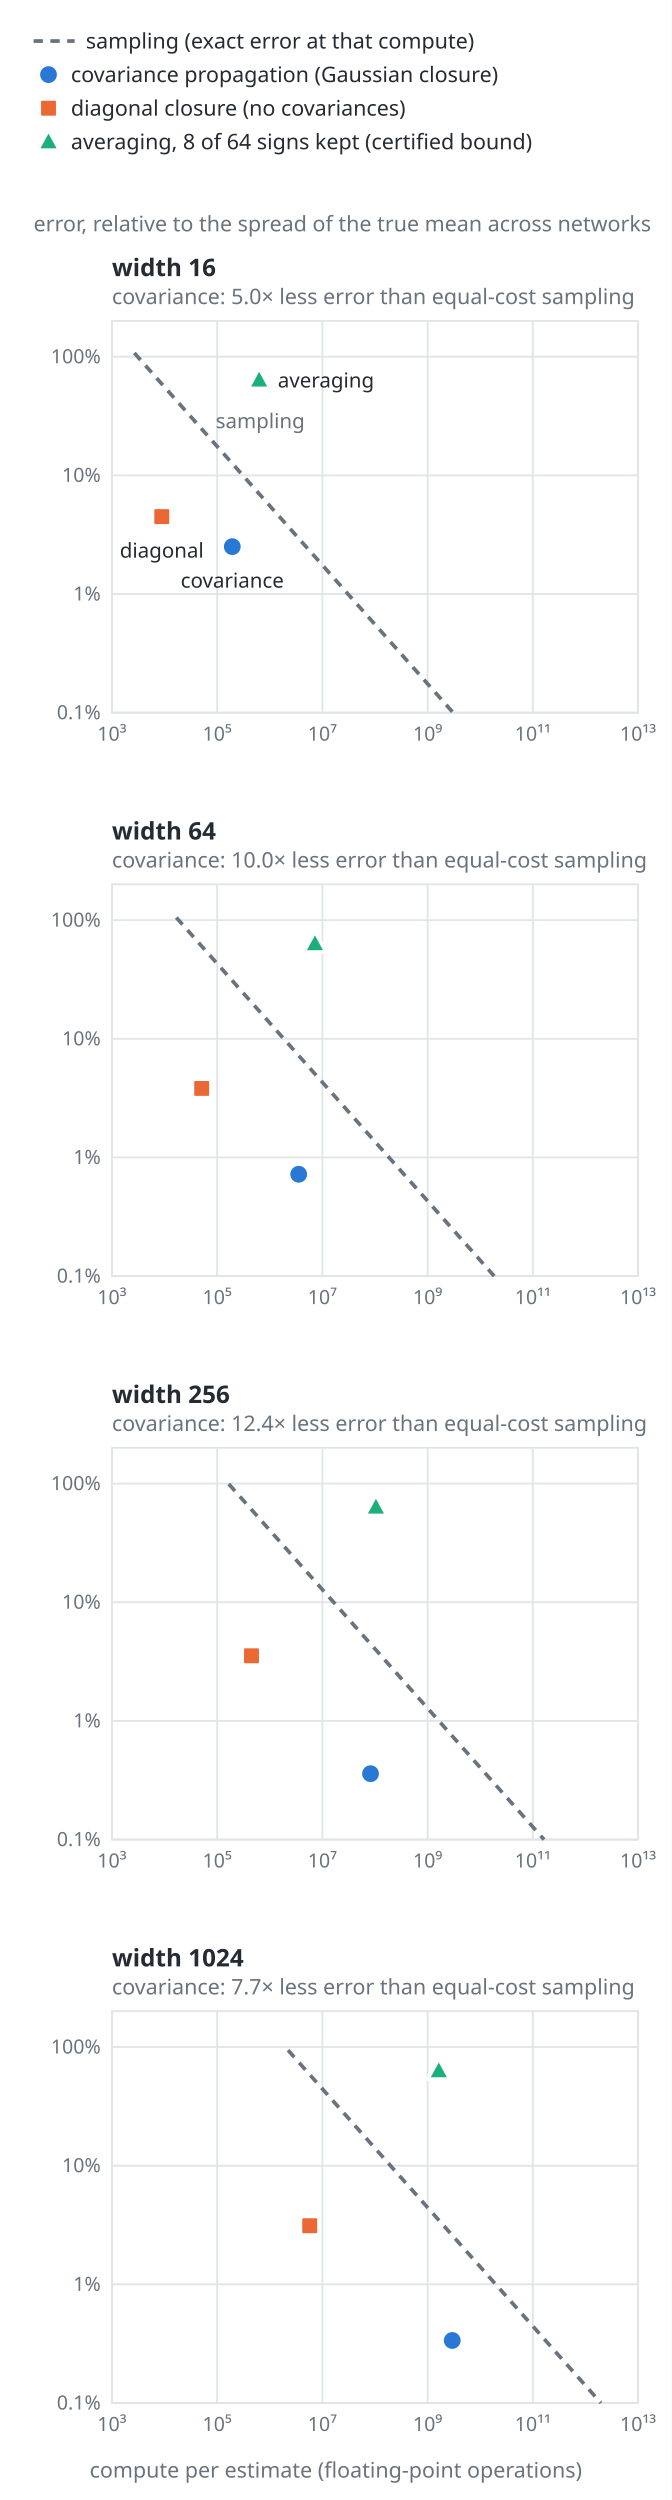
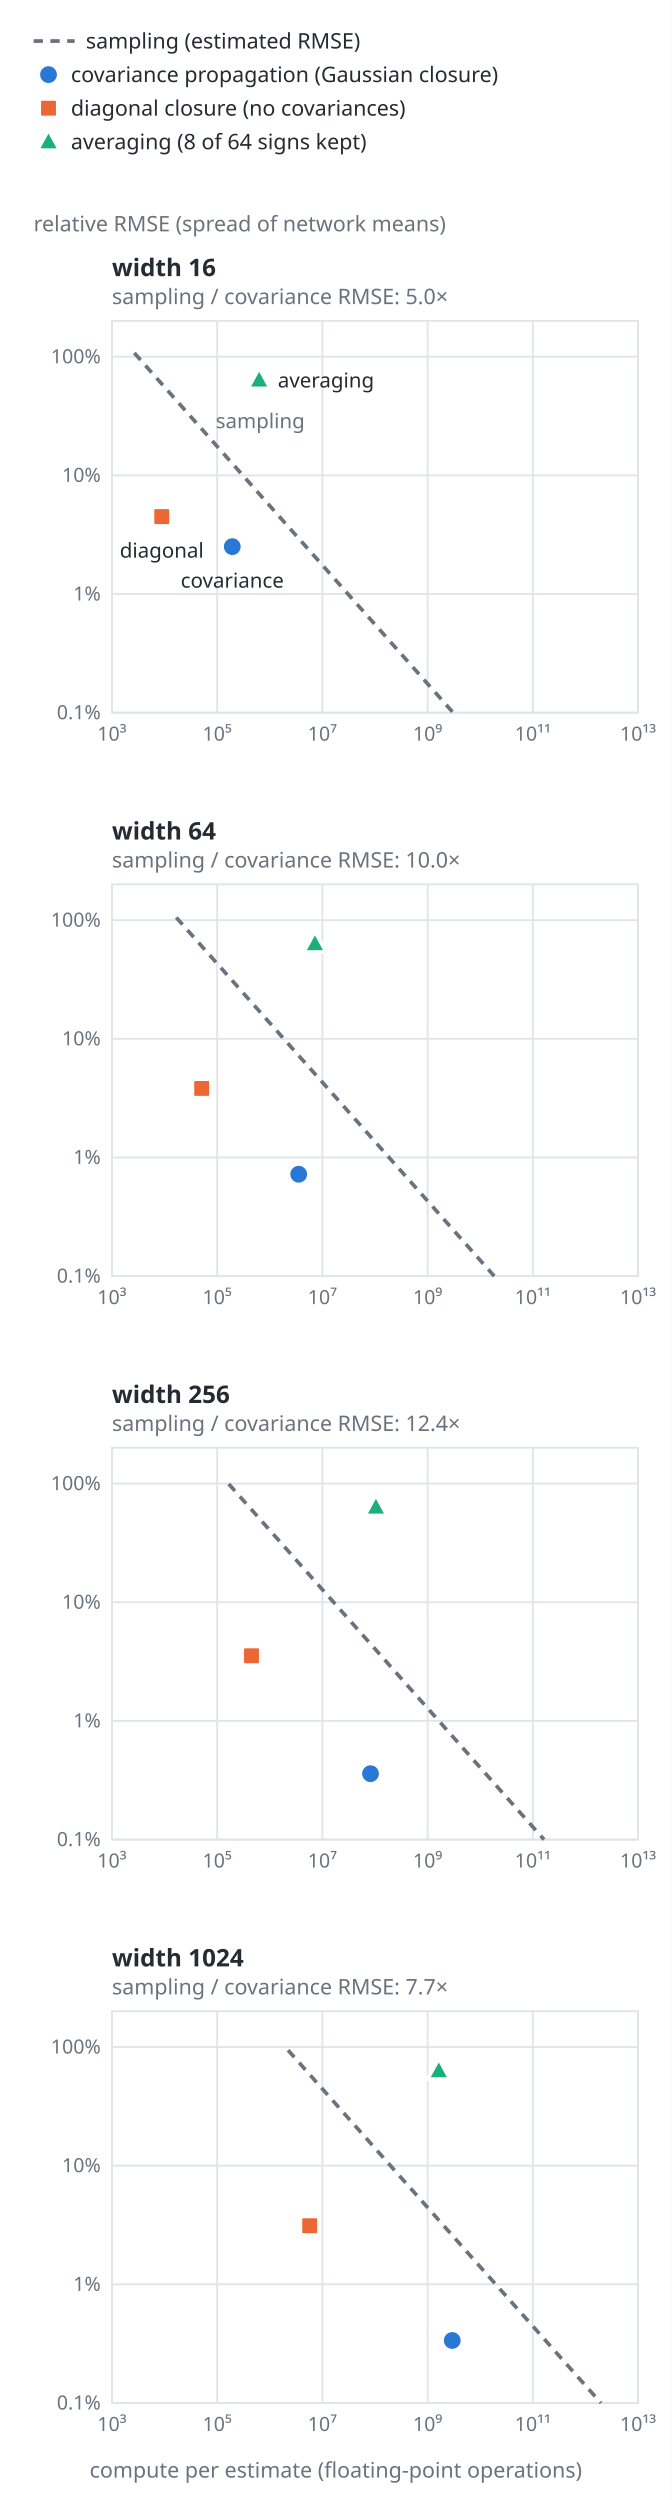
<svg xmlns="http://www.w3.org/2000/svg" width="360" height="1340" viewBox="0 0 360 1340" role="img" aria-labelledby="title description" font-family="IBM Plex Sans, system-ui, sans-serif">
  <rect width="360" height="1340" fill="#ffffff" />
  <line x1="18" y1="22" x2="40" y2="22" stroke="#69737d" stroke-width="2" stroke-dasharray="5 4" />
-   <text x="46" y="26" font-size="11.5" fill="#252b32">sampling (exact error at that compute)</text>
+   <text x="46" y="26" font-size="11.5" fill="#252b32">sampling (estimated RMSE)</text>
  <circle cx="26.0" cy="40.0" r="5.5" fill="#2a78d6" stroke="#ffffff" stroke-width="2" />
  <text x="38" y="44" font-size="11.5" fill="#252b32">covariance propagation (Gaussian closure)</text>
  <rect x="21.0" y="53.0" width="10" height="10" rx="1.5" fill="#eb6834" stroke="#ffffff" stroke-width="2" />
  <text x="38" y="62" font-size="11.5" fill="#252b32">diagonal closure (no covariances)</text>
  <path d="M26.0,69.5 L32.0,80.5 L20.0,80.5 Z" fill="#1baf7a" stroke="#ffffff" stroke-width="2" stroke-linejoin="round" />
-   <text x="38" y="80" font-size="11.5" fill="#252b32">averaging, 8 of 64 signs kept (certified bound)</text>
-   <text x="18" y="124" font-size="11.5" fill="#69737d">error, relative to the spread of the true mean across networks</text>
+   <text x="38" y="80" font-size="11.5" fill="#252b32">averaging (8 of 64 signs kept)</text>
+   <text x="18" y="124" font-size="11.5" fill="#69737d">relative RMSE (spread of network means)</text>
  <text x="60" y="148" font-size="13" font-weight="600" fill="#252b32">width 16</text>
-   <text x="60" y="163" font-size="11.5" fill="#69737d">covariance: 5.0× less error than equal-cost sampling</text>
+   <text x="60" y="163" font-size="11.5" fill="#69737d">sampling / covariance RMSE: 5.0×</text>
  <line x1="60.0" y1="172" x2="60.0" y2="382" stroke="#e0e5e8" stroke-width="1" />
  <text x="60.0" y="397" font-size="10.5" fill="#69737d" text-anchor="middle">10³</text>
  <line x1="116.4" y1="172" x2="116.4" y2="382" stroke="#e0e5e8" stroke-width="1" />
  <text x="116.4" y="397" font-size="10.5" fill="#69737d" text-anchor="middle">10⁵</text>
  <line x1="172.8" y1="172" x2="172.8" y2="382" stroke="#e0e5e8" stroke-width="1" />
  <text x="172.8" y="397" font-size="10.5" fill="#69737d" text-anchor="middle">10⁷</text>
  <line x1="229.2" y1="172" x2="229.2" y2="382" stroke="#e0e5e8" stroke-width="1" />
  <text x="229.2" y="397" font-size="10.5" fill="#69737d" text-anchor="middle">10⁹</text>
  <line x1="285.6" y1="172" x2="285.6" y2="382" stroke="#e0e5e8" stroke-width="1" />
  <text x="285.6" y="397" font-size="10.5" fill="#69737d" text-anchor="middle">10¹¹</text>
  <line x1="342.0" y1="172" x2="342.0" y2="382" stroke="#e0e5e8" stroke-width="1" />
  <text x="342.0" y="397" font-size="10.5" fill="#69737d" text-anchor="middle">10¹³</text>
  <line x1="60" y1="382.0" x2="342" y2="382.0" stroke="#e0e5e8" stroke-width="1" />
  <text x="54" y="385.5" font-size="10.5" fill="#69737d" text-anchor="end">0.1%</text>
  <line x1="60" y1="318.4" x2="342" y2="318.4" stroke="#e0e5e8" stroke-width="1" />
  <text x="54" y="321.9" font-size="10.5" fill="#69737d" text-anchor="end">1%</text>
  <line x1="60" y1="254.8" x2="342" y2="254.8" stroke="#e0e5e8" stroke-width="1" />
  <text x="54" y="258.3" font-size="10.5" fill="#69737d" text-anchor="end">10%</text>
  <line x1="60" y1="191.2" x2="342" y2="191.2" stroke="#e0e5e8" stroke-width="1" />
  <text x="54" y="194.7" font-size="10.5" fill="#69737d" text-anchor="end">100%</text>
  <rect x="60" y="172" width="282" height="210" fill="none" stroke="#e0e5e8" />
  <line x1="72.0" y1="189.2" x2="242.9" y2="382.0" stroke="#69737d" stroke-width="2" stroke-dasharray="5 4" />
  <path d="M138.9,197.2 L144.9,208.2 L132.9,208.2 Z" fill="#1baf7a" stroke="#ffffff" stroke-width="2" stroke-linejoin="round" />
  <text x="148.9" y="207.7" font-size="11" fill="#252b32" text-anchor="start">averaging</text>
  <rect x="81.7" y="271.9" width="10" height="10" rx="1.5" fill="#eb6834" stroke="#ffffff" stroke-width="2" />
  <text x="86.7" y="298.9" font-size="11" fill="#252b32" text-anchor="middle">diagonal</text>
  <circle cx="124.5" cy="293.0" r="5.5" fill="#2a78d6" stroke="#ffffff" stroke-width="2" />
  <text x="124.5" y="315.0" font-size="11" fill="#252b32" text-anchor="middle">covariance</text>
  <text x="115.6" y="229.5" font-size="11" fill="#69737d">sampling</text>
  <text x="60" y="450" font-size="13" font-weight="600" fill="#252b32">width 64</text>
-   <text x="60" y="465" font-size="11.5" fill="#69737d">covariance: 10.0× less error than equal-cost sampling</text>
+   <text x="60" y="465" font-size="11.5" fill="#69737d">sampling / covariance RMSE: 10.0×</text>
  <line x1="60.0" y1="474" x2="60.0" y2="684" stroke="#e0e5e8" stroke-width="1" />
  <text x="60.0" y="699" font-size="10.5" fill="#69737d" text-anchor="middle">10³</text>
  <line x1="116.4" y1="474" x2="116.4" y2="684" stroke="#e0e5e8" stroke-width="1" />
  <text x="116.4" y="699" font-size="10.5" fill="#69737d" text-anchor="middle">10⁵</text>
  <line x1="172.8" y1="474" x2="172.8" y2="684" stroke="#e0e5e8" stroke-width="1" />
  <text x="172.8" y="699" font-size="10.5" fill="#69737d" text-anchor="middle">10⁷</text>
  <line x1="229.2" y1="474" x2="229.2" y2="684" stroke="#e0e5e8" stroke-width="1" />
  <text x="229.2" y="699" font-size="10.5" fill="#69737d" text-anchor="middle">10⁹</text>
  <line x1="285.6" y1="474" x2="285.6" y2="684" stroke="#e0e5e8" stroke-width="1" />
  <text x="285.6" y="699" font-size="10.5" fill="#69737d" text-anchor="middle">10¹¹</text>
  <line x1="342.0" y1="474" x2="342.0" y2="684" stroke="#e0e5e8" stroke-width="1" />
  <text x="342.0" y="699" font-size="10.5" fill="#69737d" text-anchor="middle">10¹³</text>
  <line x1="60" y1="684.0" x2="342" y2="684.0" stroke="#e0e5e8" stroke-width="1" />
  <text x="54" y="687.5" font-size="10.5" fill="#69737d" text-anchor="end">0.1%</text>
  <line x1="60" y1="620.4" x2="342" y2="620.4" stroke="#e0e5e8" stroke-width="1" />
  <text x="54" y="623.9" font-size="10.5" fill="#69737d" text-anchor="end">1%</text>
  <line x1="60" y1="556.8" x2="342" y2="556.8" stroke="#e0e5e8" stroke-width="1" />
  <text x="54" y="560.3" font-size="10.5" fill="#69737d" text-anchor="end">10%</text>
  <line x1="60" y1="493.2" x2="342" y2="493.2" stroke="#e0e5e8" stroke-width="1" />
  <text x="54" y="496.7" font-size="10.5" fill="#69737d" text-anchor="end">100%</text>
  <rect x="60" y="474" width="282" height="210" fill="none" stroke="#e0e5e8" />
  <line x1="94.5" y1="491.8" x2="264.9" y2="684.0" stroke="#69737d" stroke-width="2" stroke-dasharray="5 4" />
  <path d="M168.8,499.3 L174.8,510.3 L162.8,510.3 Z" fill="#1baf7a" stroke="#ffffff" stroke-width="2" stroke-linejoin="round" />
  <rect x="103.1" y="578.4" width="10" height="10" rx="1.5" fill="#eb6834" stroke="#ffffff" stroke-width="2" />
  <circle cx="160.1" cy="629.4" r="5.5" fill="#2a78d6" stroke="#ffffff" stroke-width="2" />
  <text x="60" y="752" font-size="13" font-weight="600" fill="#252b32">width 256</text>
-   <text x="60" y="767" font-size="11.5" fill="#69737d">covariance: 12.4× less error than equal-cost sampling</text>
+   <text x="60" y="767" font-size="11.5" fill="#69737d">sampling / covariance RMSE: 12.4×</text>
  <line x1="60.0" y1="776" x2="60.0" y2="986" stroke="#e0e5e8" stroke-width="1" />
  <text x="60.0" y="1001" font-size="10.5" fill="#69737d" text-anchor="middle">10³</text>
  <line x1="116.4" y1="776" x2="116.4" y2="986" stroke="#e0e5e8" stroke-width="1" />
  <text x="116.4" y="1001" font-size="10.5" fill="#69737d" text-anchor="middle">10⁵</text>
  <line x1="172.8" y1="776" x2="172.8" y2="986" stroke="#e0e5e8" stroke-width="1" />
  <text x="172.8" y="1001" font-size="10.5" fill="#69737d" text-anchor="middle">10⁷</text>
  <line x1="229.2" y1="776" x2="229.2" y2="986" stroke="#e0e5e8" stroke-width="1" />
  <text x="229.2" y="1001" font-size="10.5" fill="#69737d" text-anchor="middle">10⁹</text>
  <line x1="285.6" y1="776" x2="285.6" y2="986" stroke="#e0e5e8" stroke-width="1" />
  <text x="285.6" y="1001" font-size="10.5" fill="#69737d" text-anchor="middle">10¹¹</text>
  <line x1="342.0" y1="776" x2="342.0" y2="986" stroke="#e0e5e8" stroke-width="1" />
  <text x="342.0" y="1001" font-size="10.5" fill="#69737d" text-anchor="middle">10¹³</text>
  <line x1="60" y1="986.0" x2="342" y2="986.0" stroke="#e0e5e8" stroke-width="1" />
  <text x="54" y="989.5" font-size="10.5" fill="#69737d" text-anchor="end">0.1%</text>
  <line x1="60" y1="922.4" x2="342" y2="922.4" stroke="#e0e5e8" stroke-width="1" />
  <text x="54" y="925.9" font-size="10.5" fill="#69737d" text-anchor="end">1%</text>
  <line x1="60" y1="858.8" x2="342" y2="858.8" stroke="#e0e5e8" stroke-width="1" />
  <text x="54" y="862.3" font-size="10.5" fill="#69737d" text-anchor="end">10%</text>
  <line x1="60" y1="795.2" x2="342" y2="795.2" stroke="#e0e5e8" stroke-width="1" />
  <text x="54" y="798.7" font-size="10.5" fill="#69737d" text-anchor="end">100%</text>
  <rect x="60" y="776" width="282" height="210" fill="none" stroke="#e0e5e8" />
  <line x1="122.6" y1="795.4" x2="291.6" y2="986.0" stroke="#69737d" stroke-width="2" stroke-dasharray="5 4" />
  <path d="M201.5,801.3 L207.5,812.3 L195.5,812.3 Z" fill="#1baf7a" stroke="#ffffff" stroke-width="2" stroke-linejoin="round" />
  <rect x="129.8" y="882.5" width="10" height="10" rx="1.5" fill="#eb6834" stroke="#ffffff" stroke-width="2" />
  <circle cx="198.6" cy="950.7" r="5.5" fill="#2a78d6" stroke="#ffffff" stroke-width="2" />
  <text x="60" y="1054" font-size="13" font-weight="600" fill="#252b32">width 1024</text>
-   <text x="60" y="1069" font-size="11.5" fill="#69737d">covariance: 7.7× less error than equal-cost sampling</text>
+   <text x="60" y="1069" font-size="11.5" fill="#69737d">sampling / covariance RMSE: 7.7×</text>
  <line x1="60.0" y1="1078" x2="60.0" y2="1288" stroke="#e0e5e8" stroke-width="1" />
  <text x="60.0" y="1303" font-size="10.5" fill="#69737d" text-anchor="middle">10³</text>
  <line x1="116.4" y1="1078" x2="116.4" y2="1288" stroke="#e0e5e8" stroke-width="1" />
  <text x="116.4" y="1303" font-size="10.5" fill="#69737d" text-anchor="middle">10⁵</text>
  <line x1="172.8" y1="1078" x2="172.8" y2="1288" stroke="#e0e5e8" stroke-width="1" />
  <text x="172.8" y="1303" font-size="10.5" fill="#69737d" text-anchor="middle">10⁷</text>
  <line x1="229.2" y1="1078" x2="229.2" y2="1288" stroke="#e0e5e8" stroke-width="1" />
  <text x="229.2" y="1303" font-size="10.5" fill="#69737d" text-anchor="middle">10⁹</text>
  <line x1="285.6" y1="1078" x2="285.6" y2="1288" stroke="#e0e5e8" stroke-width="1" />
  <text x="285.6" y="1303" font-size="10.5" fill="#69737d" text-anchor="middle">10¹¹</text>
  <line x1="342.0" y1="1078" x2="342.0" y2="1288" stroke="#e0e5e8" stroke-width="1" />
  <text x="342.0" y="1303" font-size="10.5" fill="#69737d" text-anchor="middle">10¹³</text>
  <line x1="60" y1="1288.0" x2="342" y2="1288.0" stroke="#e0e5e8" stroke-width="1" />
  <text x="54" y="1291.5" font-size="10.5" fill="#69737d" text-anchor="end">0.1%</text>
  <line x1="60" y1="1224.4" x2="342" y2="1224.4" stroke="#e0e5e8" stroke-width="1" />
  <text x="54" y="1227.9" font-size="10.5" fill="#69737d" text-anchor="end">1%</text>
  <line x1="60" y1="1160.8" x2="342" y2="1160.8" stroke="#e0e5e8" stroke-width="1" />
  <text x="54" y="1164.3" font-size="10.5" fill="#69737d" text-anchor="end">10%</text>
  <line x1="60" y1="1097.2" x2="342" y2="1097.2" stroke="#e0e5e8" stroke-width="1" />
  <text x="54" y="1100.7" font-size="10.5" fill="#69737d" text-anchor="end">100%</text>
  <rect x="60" y="1078" width="282" height="210" fill="none" stroke="#e0e5e8" />
  <line x1="154.4" y1="1098.9" x2="322.1" y2="1288.0" stroke="#69737d" stroke-width="2" stroke-dasharray="5 4" />
  <path d="M235.2,1103.4 L241.2,1114.4 L229.2,1114.4 Z" fill="#1baf7a" stroke="#ffffff" stroke-width="2" stroke-linejoin="round" />
  <rect x="161.0" y="1188.0" width="10" height="10" rx="1.5" fill="#eb6834" stroke="#ffffff" stroke-width="2" />
  <circle cx="242.4" cy="1254.5" r="5.5" fill="#2a78d6" stroke="#ffffff" stroke-width="2" />
  <text x="180" y="1328" font-size="11.5" fill="#69737d" text-anchor="middle">compute per estimate (floating-point operations)</text>
</svg>
